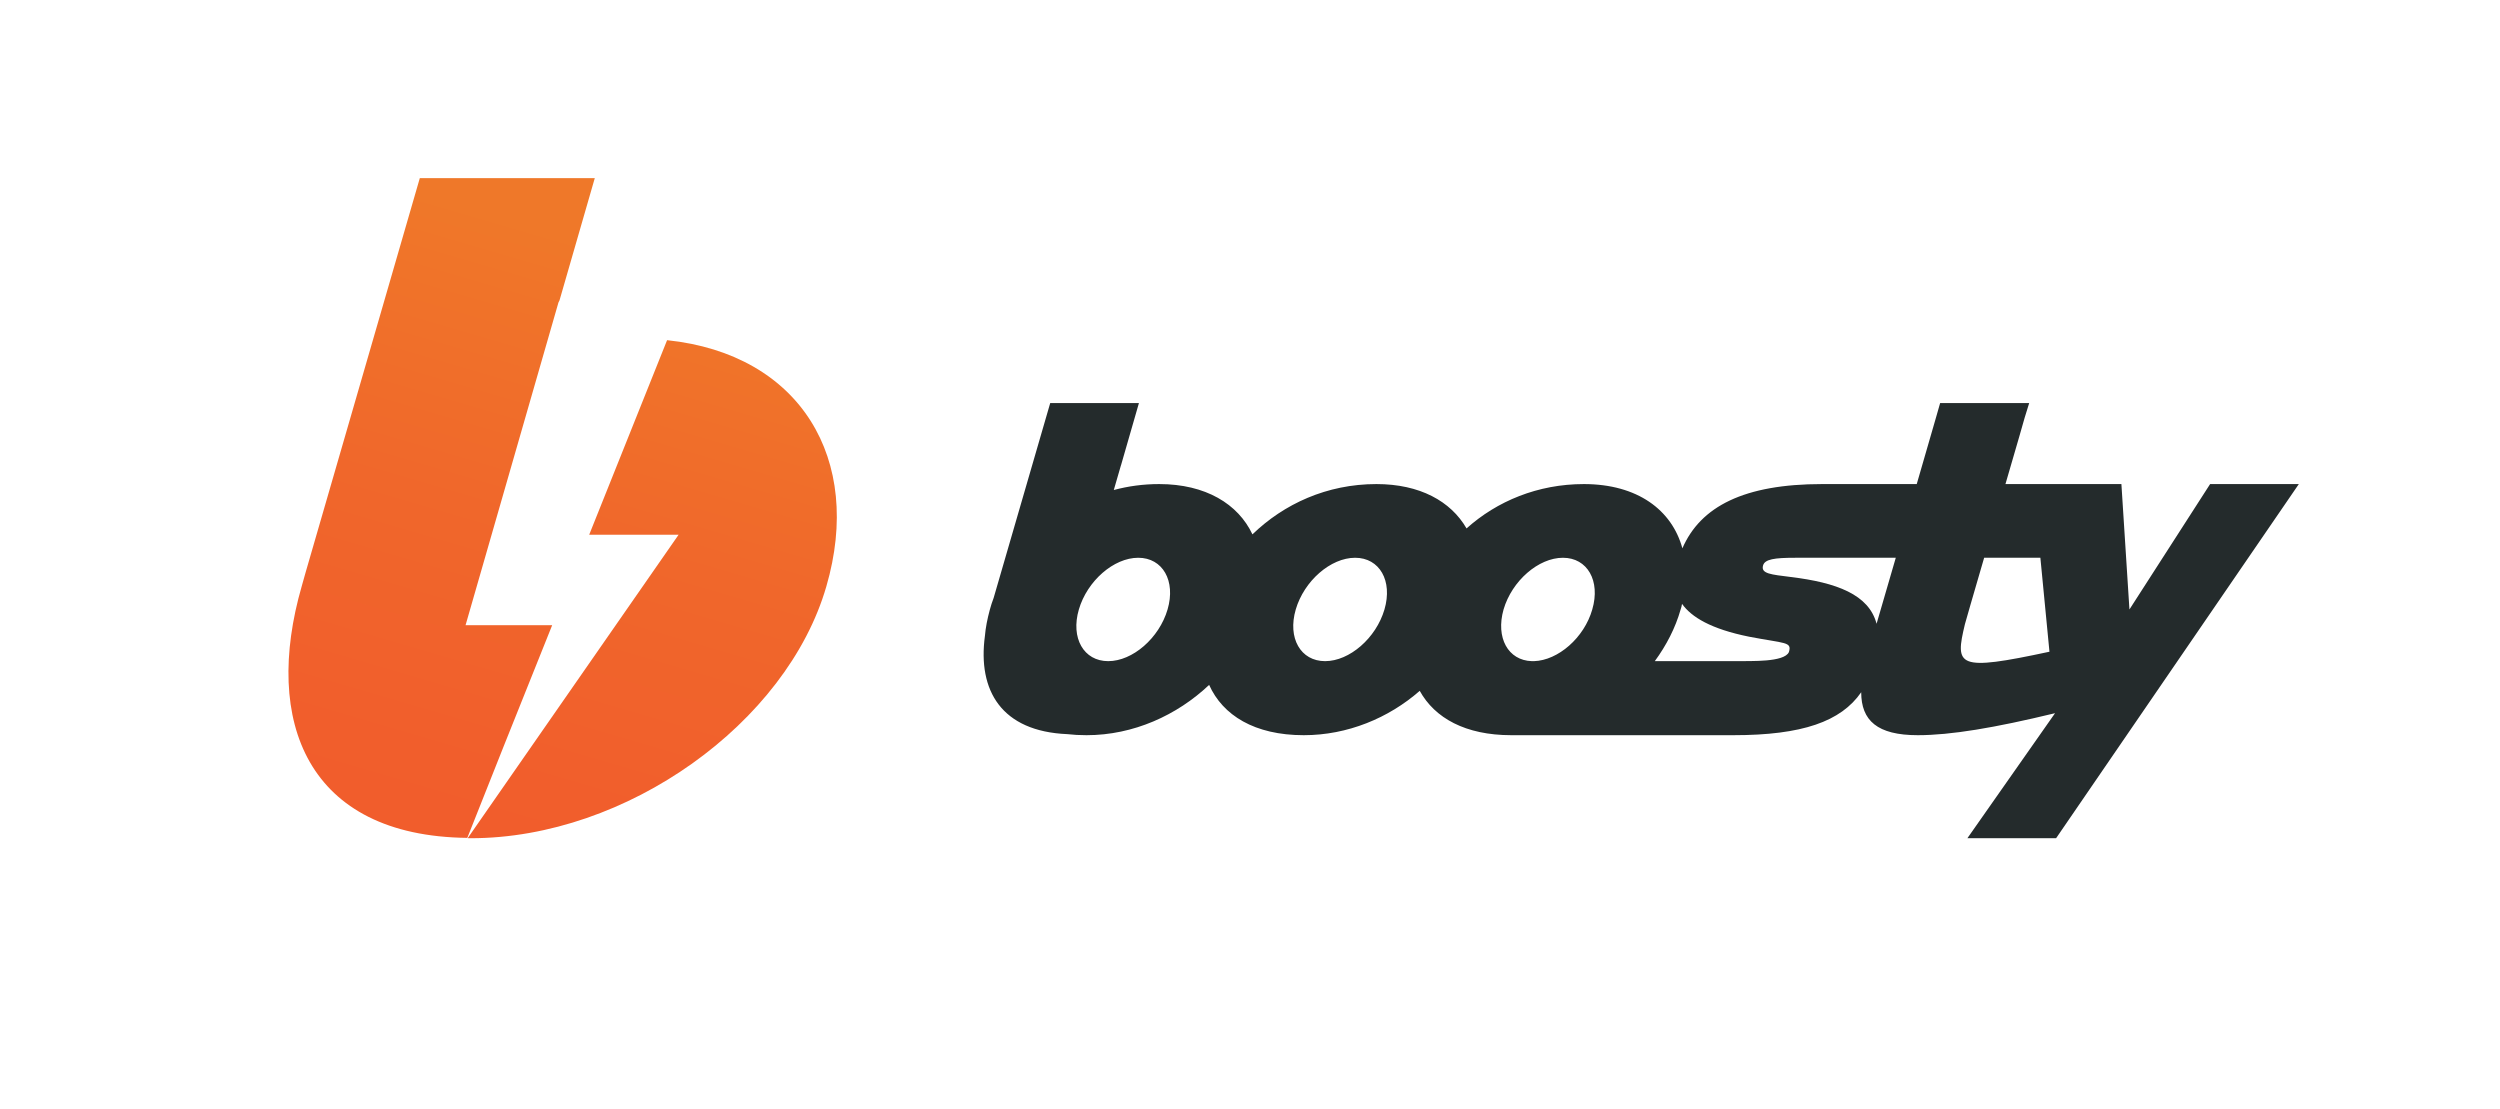
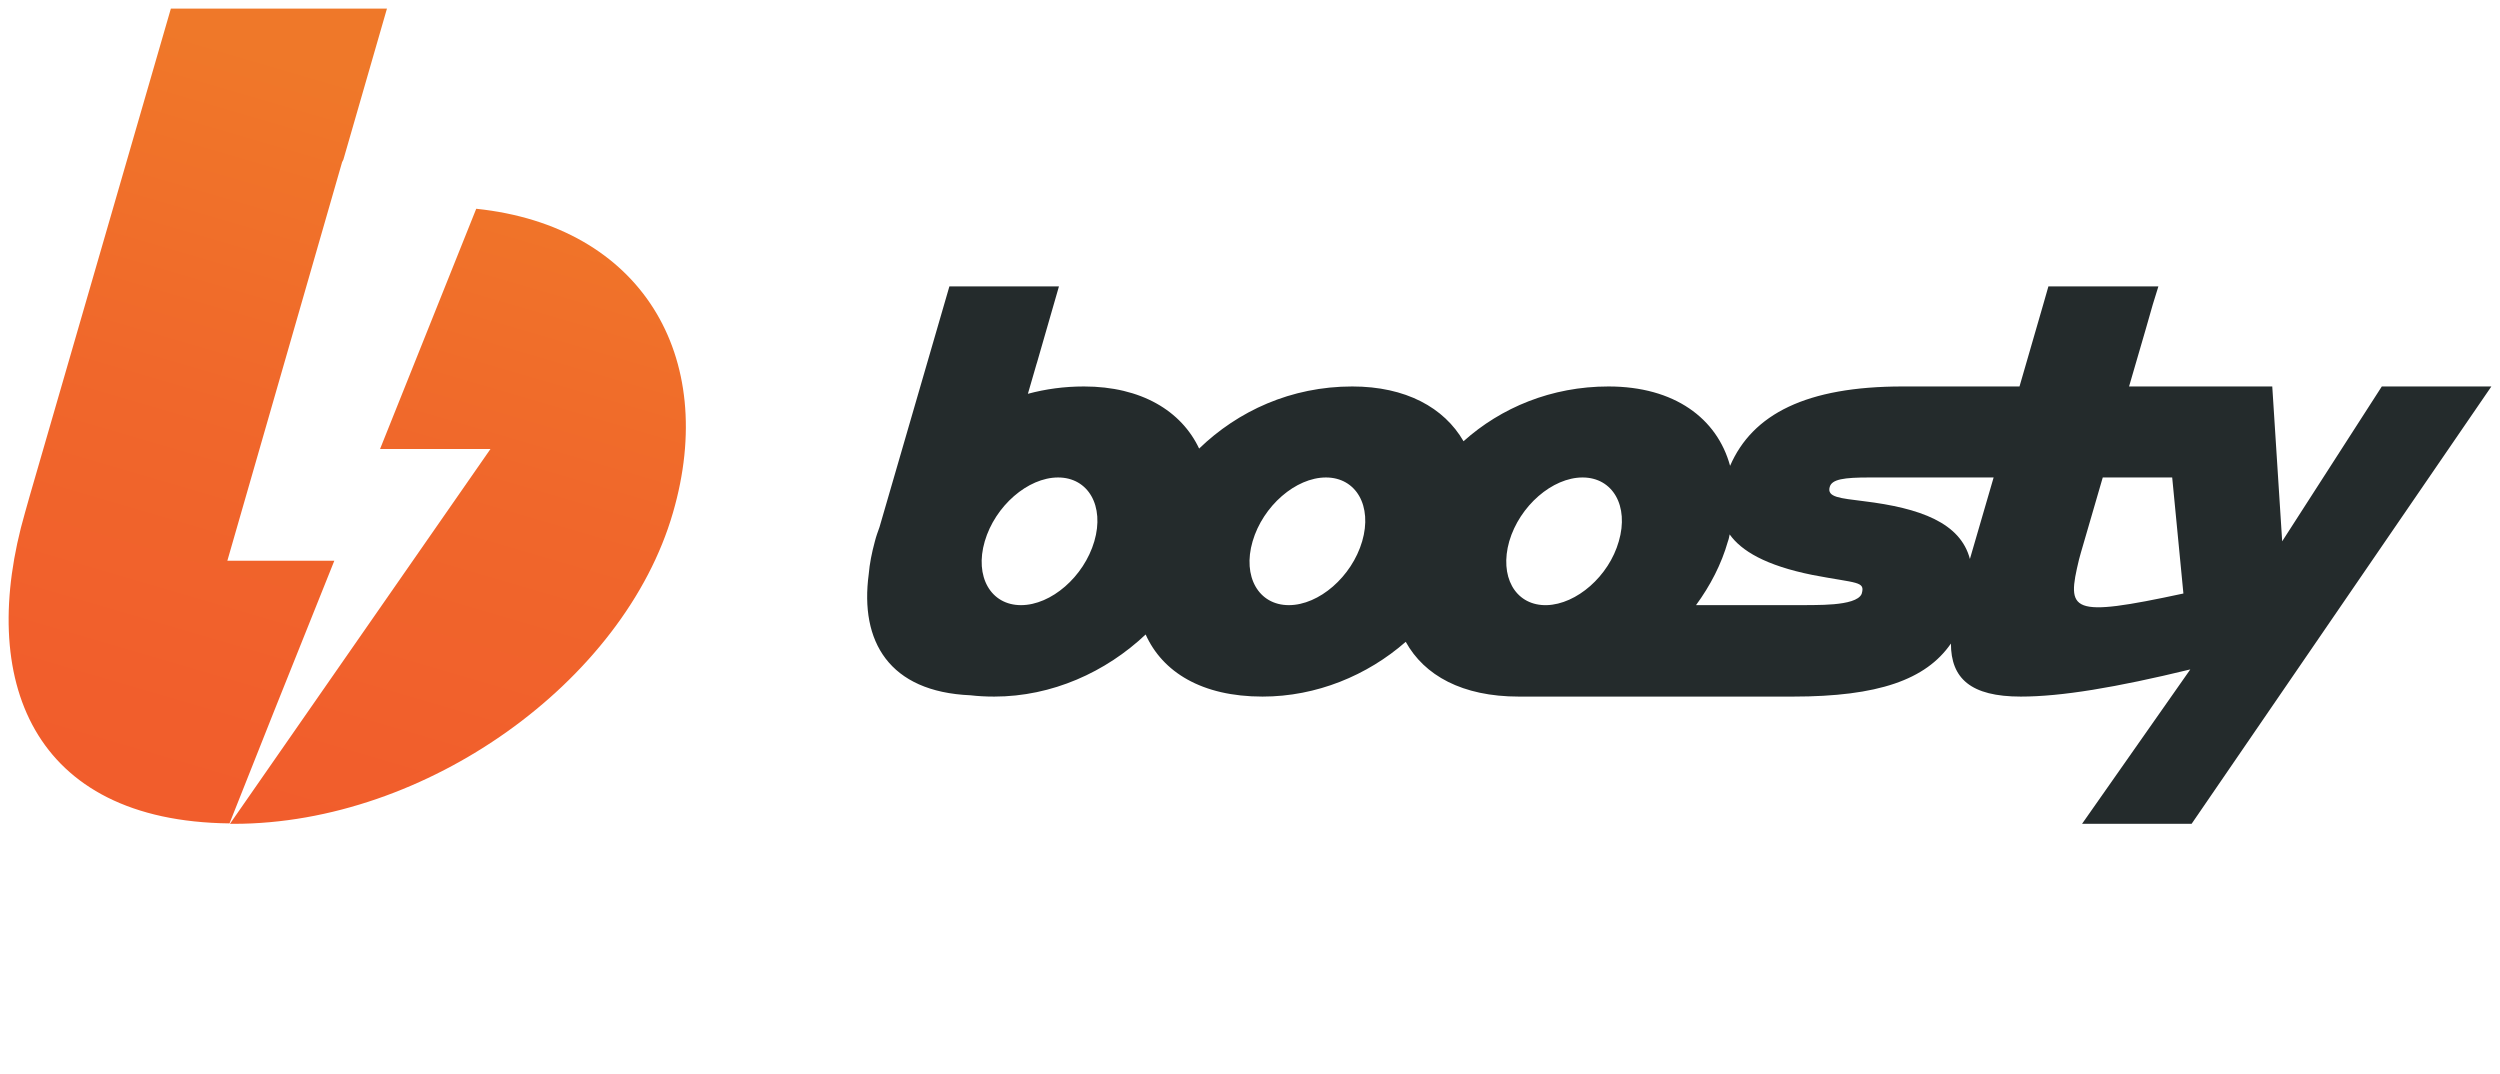
- <svg xmlns="http://www.w3.org/2000/svg" version="1.1" x="0px" y="0px" viewBox="0 0 715.8 317.4" style="enable-background:new 0 0 715.8 317.4;" xml:space="preserve">
-   <style type="text/css">
+ <svg xmlns="http://www.w3.org/2000/svg" version="1.1" x="0px" y="0px" viewBox="0 0 579.613 249" xml:space="preserve" id="svg348" width="579.613" height="249">
+   <defs id="defs352" />
+   <style type="text/css" id="style328">
	.st0{fill:#242B2C;}
	.st1{fill:url(#SVGID_1_);}
</style>
-   <g id="text">
-     <path class="st0" d="M632.8,138.6l-23.1,35.9l-2.3-35.9h-19.3h-6h-7.9c3.1-10.5,5.5-19,5.5-19l1.3-4.2h-25.5l-1.2,4.2l-5.5,19   h-21.7c-3.6,0-5.4,0-5.4,0c-22.3,0-34.8,6.4-40,18.4c-3-11-12.9-18.4-28.2-18.4c-13.2,0-24.9,4.9-33.6,12.7   c-4.5-7.8-13.4-12.7-25.8-12.7c-14.2,0-26.5,5.7-35.5,14.4c-4.1-8.7-13.4-14.4-26.7-14.4c-4.6,0-8.9,0.6-13,1.7l2-6.9   c0-0.1,0.1-0.2,0.1-0.3l5.1-17.7h-25.4l-16.2,55.8c-0.4,1.1-0.8,2.2-1.1,3.4c-0.7,2.6-1.2,5.1-1.4,7.5   c-2.1,15.6,4.7,27.3,23.6,28.1c1.7,0.2,3.5,0.3,5.5,0.3c13.4,0,25.9-5.7,35.1-14.4c3.9,8.7,13,14.4,27.1,14.4   c12.5,0,24.3-4.9,33.2-12.7c4.3,7.8,13.1,12.7,26.2,12.7c28.4,0,49.6,0,63.6,0c19.7,0,30.8-3.9,36.6-12.3c0,8.1,4.6,12.3,16.2,12.3   c9.4,0,22-2.1,39.3-6.3L563.3,240h25.4l69.5-101.4H632.8z M334.3,174.5c-2.4,8.2-10,14.8-17,14.8c-7,0-10.8-6.6-8.4-14.8   c2.4-8.2,10-14.8,17-14.8C332.9,159.7,336.7,166.3,334.3,174.5z M396.4,174.5c-2.4,8.2-10,14.8-17,14.8s-10.8-6.6-8.4-14.8   s10-14.8,17-14.8S398.8,166.3,396.4,174.5z M430.5,174.5c2.4-8.2,10-14.8,17-14.8s10.8,6.6,8.4,14.8c-2.3,8.1-9.8,14.6-16.7,14.8   c-0.2,0-0.4,0-0.6,0C431.8,189.1,428.2,182.6,430.5,174.5z M512.2,186.7c-1.3,3-11.3,2.5-13.8,2.6c0,0-6.6,0-24.6,0   c3.3-4.5,5.9-9.5,7.4-14.8c0.2-0.5,0.3-1.1,0.4-1.6c2.7,3.8,8.3,7.2,19.2,9.4C511.2,184.3,513.1,183.7,512.2,186.7z M537.3,178.6   c-2.2-8.4-11.5-11.8-24.6-13.4c-5.5-0.7-8.6-0.9-7.9-3.3c0.5-1.8,3.3-2.2,9.2-2.2c3.7,0,8.1,0,13.2,0h15.6L537.3,178.6z    M562.6,178.7c0-0.2,2.5-8.6,5.5-19h16.1l2.6,26.9C560.3,192.3,559.7,190.8,562.6,178.7z" />
+   <g id="text" transform="translate(-80.58743,-49)">
+     <path class="st0" d="m 632.8,138.6 -23.1,35.9 -2.3,-35.9 h -19.3 -6 -7.9 c 3.1,-10.5 5.5,-19 5.5,-19 l 1.3,-4.2 h -25.5 l -1.2,4.2 -5.5,19 h -21.7 c -3.6,0 -5.4,0 -5.4,0 -22.3,0 -34.8,6.4 -40,18.4 -3,-11 -12.9,-18.4 -28.2,-18.4 -13.2,0 -24.9,4.9 -33.6,12.7 -4.5,-7.8 -13.4,-12.7 -25.8,-12.7 -14.2,0 -26.5,5.7 -35.5,14.4 -4.1,-8.7 -13.4,-14.4 -26.7,-14.4 -4.6,0 -8.9,0.6 -13,1.7 l 2,-6.9 c 0,-0.1 0.1,-0.2 0.1,-0.3 l 5.1,-17.7 h -25.4 l -16.2,55.8 c -0.4,1.1 -0.8,2.2 -1.1,3.4 -0.7,2.6 -1.2,5.1 -1.4,7.5 -2.1,15.6 4.7,27.3 23.6,28.1 1.7,0.2 3.5,0.3 5.5,0.3 13.4,0 25.9,-5.7 35.1,-14.4 3.9,8.7 13,14.4 27.1,14.4 12.5,0 24.3,-4.9 33.2,-12.7 4.3,7.8 13.1,12.7 26.2,12.7 28.4,0 49.6,0 63.6,0 19.7,0 30.8,-3.9 36.6,-12.3 0,8.1 4.6,12.3 16.2,12.3 9.4,0 22,-2.1 39.3,-6.3 L 563.3,240 h 25.4 l 69.5,-101.4 z m -298.5,35.9 c -2.4,8.2 -10,14.8 -17,14.8 -7,0 -10.8,-6.6 -8.4,-14.8 2.4,-8.2 10,-14.8 17,-14.8 7,0 10.8,6.6 8.4,14.8 z m 62.1,0 c -2.4,8.2 -10,14.8 -17,14.8 -7,0 -10.8,-6.6 -8.4,-14.8 2.4,-8.2 10,-14.8 17,-14.8 7,0 10.8,6.6 8.4,14.8 z m 34.1,0 c 2.4,-8.2 10,-14.8 17,-14.8 7,0 10.8,6.6 8.4,14.8 -2.3,8.1 -9.8,14.6 -16.7,14.8 -0.2,0 -0.4,0 -0.6,0 -6.8,-0.2 -10.4,-6.7 -8.1,-14.8 z m 81.7,12.2 c -1.3,3 -11.3,2.5 -13.8,2.6 0,0 -6.6,0 -24.6,0 3.3,-4.5 5.9,-9.5 7.4,-14.8 0.2,-0.5 0.3,-1.1 0.4,-1.6 2.7,3.8 8.3,7.2 19.2,9.4 10.4,2 12.3,1.4 11.4,4.4 z m 25.1,-8.1 c -2.2,-8.4 -11.5,-11.8 -24.6,-13.4 -5.5,-0.7 -8.6,-0.9 -7.9,-3.3 0.5,-1.8 3.3,-2.2 9.2,-2.2 3.7,0 8.1,0 13.2,0 h 15.6 z m 25.3,0.1 c 0,-0.2 2.5,-8.6 5.5,-19 h 16.1 l 2.6,26.9 c -26.5,5.7 -27.1,4.2 -24.2,-7.9 z" id="path330" />
  </g>
-   <g id="sign">
+   <g id="sign" transform="translate(-80.58743,-49)">
    <g id="b_1_">
      <linearGradient id="SVGID_1_" gradientUnits="userSpaceOnUse" x1="188.301" y1="75.559" x2="123.811" y2="295.49">
-         <stop offset="0" style="stop-color:#EF7829" />
-         <stop offset="5.189538e-02" style="stop-color:#F07529" />
-         <stop offset="0.355" style="stop-color:#F0672B" />
-         <stop offset="0.667" style="stop-color:#F15E2C" />
-         <stop offset="1" style="stop-color:#F15A2C" />
+         <stop offset="0" style="stop-color:#EF7829" id="stop333" />
+         <stop offset="5.189538e-02" style="stop-color:#F07529" id="stop335" />
+         <stop offset="0.355" style="stop-color:#F0672B" id="stop337" />
+         <stop offset="0.667" style="stop-color:#F15E2C" id="stop339" />
+         <stop offset="1" style="stop-color:#F15A2C" id="stop341" />
      </linearGradient>
-       <path class="st1" d="M87.5,163.9L120.2,51h50.1l-10.1,35c-0.1,0.2-0.2,0.4-0.3,0.6L133.3,179h24.8c-10.4,25.9-18.5,46.2-24.3,60.9    c-45.8-0.5-58.6-33.3-47.4-72.1 M133.9,240l60.4-86.9h-25.6l22.3-55.7c38.2,4,56.2,34.1,45.6,70.5C225.3,207,179.4,240,134.8,240    C134.5,240,134.2,240,133.9,240z" />
+       <path class="st1" d="M 87.5,163.9 120.2,51 h 50.1 l -10.1,35 c -0.1,0.2 -0.2,0.4 -0.3,0.6 L 133.3,179 h 24.8 c -10.4,25.9 -18.5,46.2 -24.3,60.9 C 88,239.4 75.2,206.6 86.4,167.8 m 47.5,72.2 60.4,-86.9 H 168.7 L 191,97.4 c 38.2,4 56.2,34.1 45.6,70.5 -11.3,39.1 -57.2,72.1 -101.8,72.1 -0.3,0 -0.6,0 -0.9,0 z" id="path344" style="fill:url(#SVGID_1_)" />
    </g>
  </g>
</svg>
